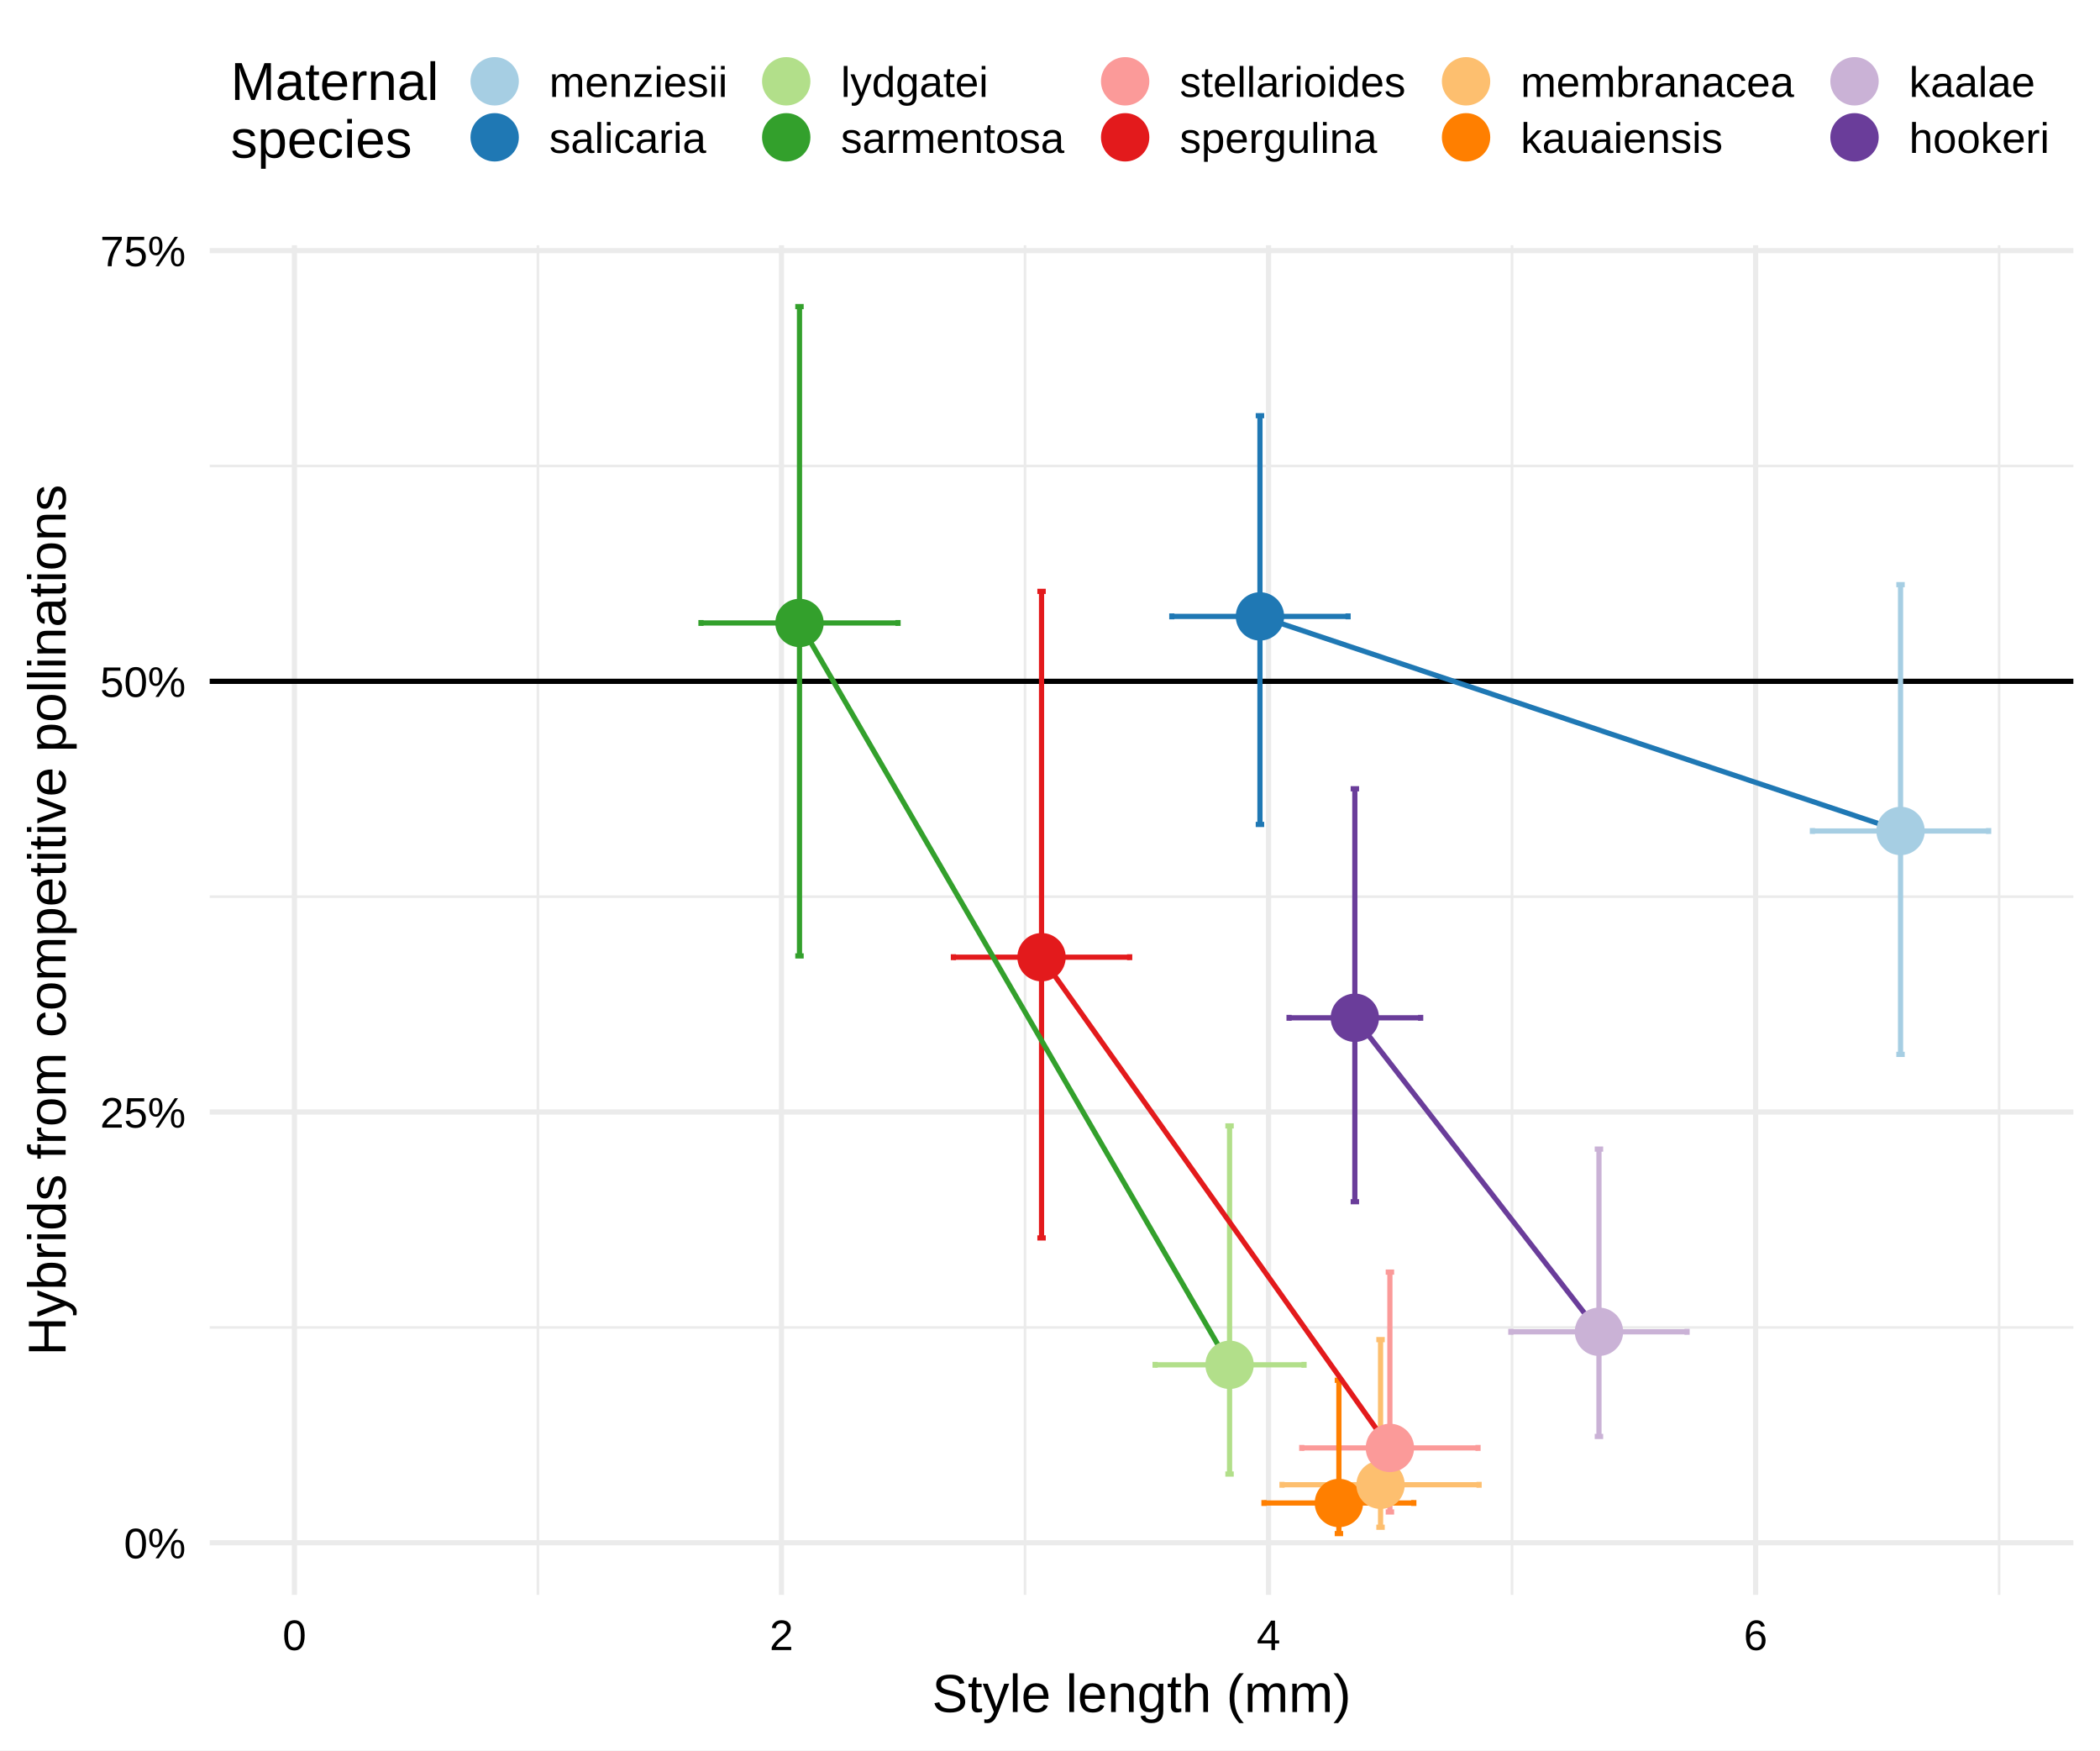
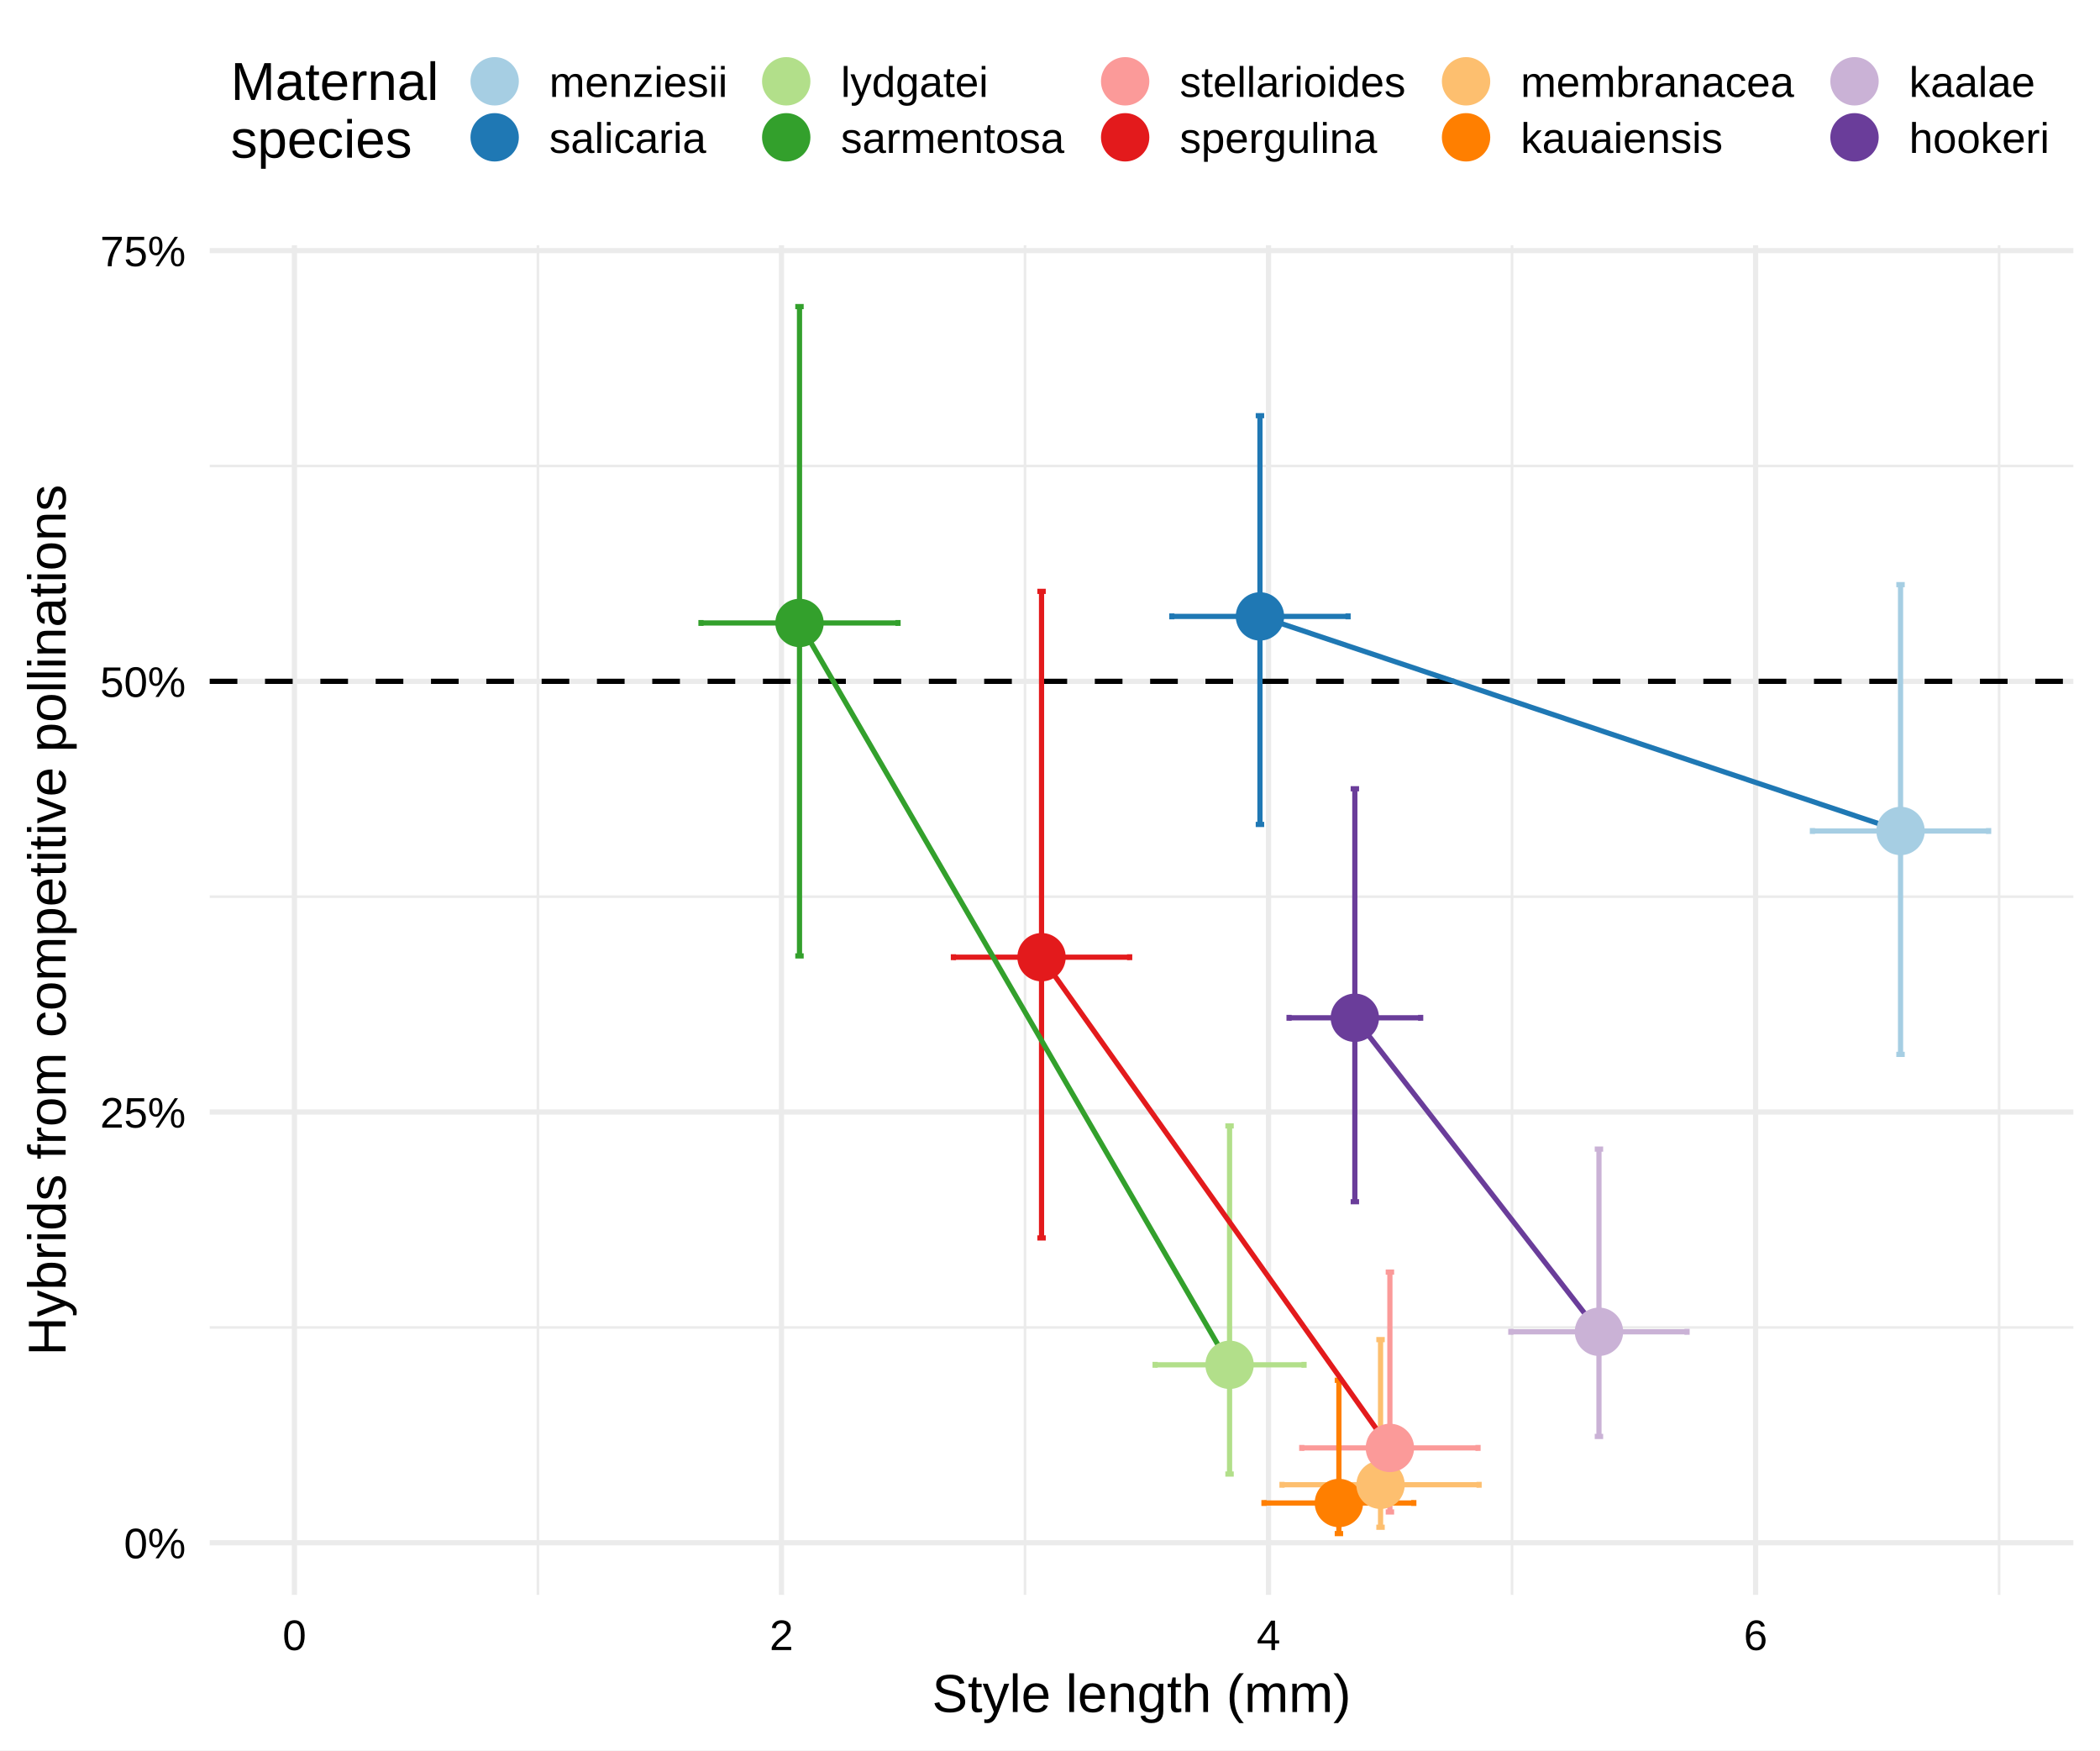
<svg xmlns="http://www.w3.org/2000/svg" class="svglite" width="432.00pt" height="360.00pt" viewBox="0 0 432.00 360.00">
  <defs>
    <style type="text/css">
    .svglite line, .svglite polyline, .svglite polygon, .svglite path, .svglite rect, .svglite circle {
      fill: none;
      stroke: #000000;
      stroke-linecap: round;
      stroke-linejoin: round;
      stroke-miterlimit: 10.00;
    }
    .svglite text {
      white-space: pre;
    }
  </style>
  </defs>
  <rect width="100%" height="100%" style="stroke: none; fill: #FFFFFF;" />
  <defs>
    <clipPath id="cpMC4wMHw0MzIuMDB8MC4wMHwzNjAuMDA=">
      <rect x="0.00" y="0.00" width="432.00" height="360.00" />
    </clipPath>
  </defs>
  <g clip-path="url(#cpMC4wMHw0MzIuMDB8MC4wMHwzNjAuMDA=)">
</g>
  <defs>
    <clipPath id="cpNDMuMTR8NDI2LjUyfDUwLjQ0fDMyOC4wMQ==">
      <rect x="43.14" y="50.44" width="383.38" height="277.58" />
    </clipPath>
  </defs>
  <g clip-path="url(#cpNDMuMTR8NDI2LjUyfDUwLjQ0fDMyOC4wMQ==)">
    <polyline points="43.14,273.00 426.52,273.00 " style="stroke-width: 0.53; stroke: #EBEBEB; stroke-linecap: butt;" />
    <polyline points="43.14,184.41 426.52,184.41 " style="stroke-width: 0.53; stroke: #EBEBEB; stroke-linecap: butt;" />
    <polyline points="43.14,95.83 426.52,95.83 " style="stroke-width: 0.53; stroke: #EBEBEB; stroke-linecap: butt;" />
    <polyline points="110.66,328.01 110.66,50.44 " style="stroke-width: 0.53; stroke: #EBEBEB; stroke-linecap: butt;" />
    <polyline points="210.86,328.01 210.86,50.44 " style="stroke-width: 0.53; stroke: #EBEBEB; stroke-linecap: butt;" />
    <polyline points="311.05,328.01 311.05,50.44 " style="stroke-width: 0.53; stroke: #EBEBEB; stroke-linecap: butt;" />
    <polyline points="411.24,328.01 411.24,50.44 " style="stroke-width: 0.53; stroke: #EBEBEB; stroke-linecap: butt;" />
    <polyline points="43.14,317.29 426.52,317.29 " style="stroke-width: 1.07; stroke: #EBEBEB; stroke-linecap: butt;" />
    <polyline points="43.14,228.70 426.52,228.70 " style="stroke-width: 1.07; stroke: #EBEBEB; stroke-linecap: butt;" />
    <polyline points="43.14,140.12 426.52,140.12 " style="stroke-width: 1.07; stroke: #EBEBEB; stroke-linecap: butt;" />
    <polyline points="43.14,51.54 426.52,51.54 " style="stroke-width: 1.07; stroke: #EBEBEB; stroke-linecap: butt;" />
    <polyline points="60.57,328.01 60.57,50.44 " style="stroke-width: 1.07; stroke: #EBEBEB; stroke-linecap: butt;" />
    <polyline points="160.76,328.01 160.76,50.44 " style="stroke-width: 1.07; stroke: #EBEBEB; stroke-linecap: butt;" />
    <polyline points="260.95,328.01 260.95,50.44 " style="stroke-width: 1.07; stroke: #EBEBEB; stroke-linecap: butt;" />
    <polyline points="361.15,328.01 361.15,50.44 " style="stroke-width: 1.07; stroke: #EBEBEB; stroke-linecap: butt;" />
-     <line x1="43.14" y1="140.12" x2="426.52" y2="140.12" style="stroke-width: 1.07; stroke-linecap: butt;" />
+     <line x1="43.14" y1="140.12" x2="426.52" y2="140.12" style="stroke-width: 1.07; stroke-dasharray: 5.69,5.69; stroke-linecap: butt;" />
    <polyline points="292.25,209.93 292.25,208.72 " style="stroke-width: 1.07; stroke: #6A3D9A; stroke-linecap: butt;" />
    <polyline points="292.25,209.32 265.18,209.32 " style="stroke-width: 1.07; stroke: #6A3D9A; stroke-linecap: butt;" />
    <polyline points="265.18,209.93 265.18,208.72 " style="stroke-width: 1.07; stroke: #6A3D9A; stroke-linecap: butt;" />
    <polyline points="347.05,274.51 347.05,273.30 " style="stroke-width: 1.07; stroke: #CAB2D6; stroke-linecap: butt;" />
    <polyline points="347.05,273.90 310.80,273.90 " style="stroke-width: 1.07; stroke: #CAB2D6; stroke-linecap: butt;" />
    <polyline points="310.80,274.51 310.80,273.30 " style="stroke-width: 1.07; stroke: #CAB2D6; stroke-linecap: butt;" />
    <polyline points="290.84,309.71 290.84,308.50 " style="stroke-width: 1.07; stroke: #FF7F00; stroke-linecap: butt;" />
    <polyline points="290.84,309.11 260.02,309.11 " style="stroke-width: 1.07; stroke: #FF7F00; stroke-linecap: butt;" />
    <polyline points="260.02,309.71 260.02,308.50 " style="stroke-width: 1.07; stroke: #FF7F00; stroke-linecap: butt;" />
    <polyline points="268.26,281.30 268.26,280.09 " style="stroke-width: 1.07; stroke: #B2DF8A; stroke-linecap: butt;" />
    <polyline points="268.26,280.69 237.62,280.69 " style="stroke-width: 1.07; stroke: #B2DF8A; stroke-linecap: butt;" />
    <polyline points="237.62,281.30 237.62,280.09 " style="stroke-width: 1.07; stroke: #B2DF8A; stroke-linecap: butt;" />
    <polyline points="304.27,305.97 304.27,304.76 " style="stroke-width: 1.07; stroke: #FDBF6F; stroke-linecap: butt;" />
    <polyline points="304.27,305.36 263.73,305.36 " style="stroke-width: 1.07; stroke: #FDBF6F; stroke-linecap: butt;" />
    <polyline points="263.73,305.97 263.73,304.76 " style="stroke-width: 1.07; stroke: #FDBF6F; stroke-linecap: butt;" />
    <polyline points="409.09,171.51 409.09,170.30 " style="stroke-width: 1.07; stroke: #A6CEE3; stroke-linecap: butt;" />
    <polyline points="409.09,170.90 372.84,170.90 " style="stroke-width: 1.07; stroke: #A6CEE3; stroke-linecap: butt;" />
    <polyline points="372.84,171.51 372.84,170.30 " style="stroke-width: 1.07; stroke: #A6CEE3; stroke-linecap: butt;" />
    <polyline points="277.32,127.38 277.32,126.16 " style="stroke-width: 1.07; stroke: #1F78B4; stroke-linecap: butt;" />
    <polyline points="277.32,126.77 241.06,126.77 " style="stroke-width: 1.07; stroke: #1F78B4; stroke-linecap: butt;" />
    <polyline points="241.06,127.38 241.06,126.16 " style="stroke-width: 1.07; stroke: #1F78B4; stroke-linecap: butt;" />
    <polyline points="184.74,128.72 184.74,127.51 " style="stroke-width: 1.07; stroke: #33A02C; stroke-linecap: butt;" />
    <polyline points="184.74,128.12 144.20,128.12 " style="stroke-width: 1.07; stroke: #33A02C; stroke-linecap: butt;" />
    <polyline points="144.20,128.72 144.20,127.51 " style="stroke-width: 1.07; stroke: #33A02C; stroke-linecap: butt;" />
    <polyline points="232.39,197.47 232.39,196.26 " style="stroke-width: 1.07; stroke: #E31A1C; stroke-linecap: butt;" />
    <polyline points="232.39,196.86 196.13,196.86 " style="stroke-width: 1.07; stroke: #E31A1C; stroke-linecap: butt;" />
    <polyline points="196.13,197.47 196.13,196.26 " style="stroke-width: 1.07; stroke: #E31A1C; stroke-linecap: butt;" />
    <polyline points="304.05,298.39 304.05,297.17 " style="stroke-width: 1.07; stroke: #FB9A99; stroke-linecap: butt;" />
    <polyline points="304.05,297.78 267.79,297.78 " style="stroke-width: 1.07; stroke: #FB9A99; stroke-linecap: butt;" />
    <polyline points="267.79,298.39 267.79,297.17 " style="stroke-width: 1.07; stroke: #FB9A99; stroke-linecap: butt;" />
    <polyline points="277.85,162.22 279.58,162.22 " style="stroke-width: 1.07; stroke: #6A3D9A; stroke-linecap: butt;" />
    <polyline points="278.71,162.22 278.71,247.15 " style="stroke-width: 1.07; stroke: #6A3D9A; stroke-linecap: butt;" />
    <polyline points="277.85,247.15 279.58,247.15 " style="stroke-width: 1.07; stroke: #6A3D9A; stroke-linecap: butt;" />
    <polyline points="328.06,236.33 329.79,236.33 " style="stroke-width: 1.07; stroke: #CAB2D6; stroke-linecap: butt;" />
    <polyline points="328.93,236.33 328.93,295.43 " style="stroke-width: 1.07; stroke: #CAB2D6; stroke-linecap: butt;" />
    <polyline points="328.06,295.43 329.79,295.43 " style="stroke-width: 1.07; stroke: #CAB2D6; stroke-linecap: butt;" />
    <polyline points="274.57,283.87 276.30,283.87 " style="stroke-width: 1.07; stroke: #FF7F00; stroke-linecap: butt;" />
    <polyline points="275.43,283.87 275.43,315.40 " style="stroke-width: 1.07; stroke: #FF7F00; stroke-linecap: butt;" />
    <polyline points="274.57,315.40 276.30,315.40 " style="stroke-width: 1.07; stroke: #FF7F00; stroke-linecap: butt;" />
    <polyline points="252.07,231.56 253.80,231.56 " style="stroke-width: 1.07; stroke: #B2DF8A; stroke-linecap: butt;" />
    <polyline points="252.94,231.56 252.94,303.15 " style="stroke-width: 1.07; stroke: #B2DF8A; stroke-linecap: butt;" />
    <polyline points="252.07,303.15 253.80,303.15 " style="stroke-width: 1.07; stroke: #B2DF8A; stroke-linecap: butt;" />
    <polyline points="283.13,275.51 284.86,275.51 " style="stroke-width: 1.07; stroke: #FDBF6F; stroke-linecap: butt;" />
    <polyline points="284.00,275.51 284.00,314.10 " style="stroke-width: 1.07; stroke: #FDBF6F; stroke-linecap: butt;" />
    <polyline points="283.13,314.10 284.86,314.10 " style="stroke-width: 1.07; stroke: #FDBF6F; stroke-linecap: butt;" />
    <polyline points="390.10,120.24 391.83,120.24 " style="stroke-width: 1.07; stroke: #A6CEE3; stroke-linecap: butt;" />
    <polyline points="390.97,120.24 390.97,216.85 " style="stroke-width: 1.07; stroke: #A6CEE3; stroke-linecap: butt;" />
    <polyline points="390.10,216.85 391.83,216.85 " style="stroke-width: 1.07; stroke: #A6CEE3; stroke-linecap: butt;" />
    <polyline points="258.32,85.49 260.06,85.49 " style="stroke-width: 1.07; stroke: #1F78B4; stroke-linecap: butt;" />
    <polyline points="259.19,85.49 259.19,169.56 " style="stroke-width: 1.07; stroke: #1F78B4; stroke-linecap: butt;" />
    <polyline points="258.32,169.56 260.06,169.56 " style="stroke-width: 1.07; stroke: #1F78B4; stroke-linecap: butt;" />
    <polyline points="163.60,63.05 165.33,63.05 " style="stroke-width: 1.07; stroke: #33A02C; stroke-linecap: butt;" />
    <polyline points="164.47,63.05 164.47,196.60 " style="stroke-width: 1.07; stroke: #33A02C; stroke-linecap: butt;" />
    <polyline points="163.60,196.60 165.33,196.60 " style="stroke-width: 1.07; stroke: #33A02C; stroke-linecap: butt;" />
    <polyline points="213.40,121.62 215.13,121.62 " style="stroke-width: 1.07; stroke: #E31A1C; stroke-linecap: butt;" />
    <polyline points="214.26,121.62 214.26,254.60 " style="stroke-width: 1.07; stroke: #E31A1C; stroke-linecap: butt;" />
    <polyline points="213.40,254.60 215.13,254.60 " style="stroke-width: 1.07; stroke: #E31A1C; stroke-linecap: butt;" />
    <polyline points="285.06,261.62 286.79,261.62 " style="stroke-width: 1.07; stroke: #FB9A99; stroke-linecap: butt;" />
    <polyline points="285.92,261.62 285.92,310.95 " style="stroke-width: 1.07; stroke: #FB9A99; stroke-linecap: butt;" />
    <polyline points="285.06,310.95 286.79,310.95 " style="stroke-width: 1.07; stroke: #FB9A99; stroke-linecap: butt;" />
    <line x1="259.19" y1="126.77" x2="390.97" y2="170.90" style="stroke-width: 1.07; stroke: #1F78B4; stroke-linecap: butt;" />
    <line x1="164.47" y1="128.12" x2="252.94" y2="280.69" style="stroke-width: 1.07; stroke: #33A02C; stroke-linecap: butt;" />
    <line x1="214.26" y1="196.86" x2="285.92" y2="297.78" style="stroke-width: 1.07; stroke: #E31A1C; stroke-linecap: butt;" />
    <line x1="275.43" y1="309.11" x2="284.00" y2="305.36" style="stroke-width: 1.07; stroke: #FF7F00; stroke-linecap: butt;" />
    <line x1="278.71" y1="209.32" x2="328.93" y2="273.90" style="stroke-width: 1.07; stroke: #6A3D9A; stroke-linecap: butt;" />
    <circle cx="278.71" cy="209.32" r="4.62" style="stroke-width: 0.71; stroke: #6A3D9A; fill: #6A3D9A;" />
    <circle cx="328.93" cy="273.90" r="4.62" style="stroke-width: 0.71; stroke: #CAB2D6; fill: #CAB2D6;" />
    <circle cx="275.43" cy="309.11" r="4.62" style="stroke-width: 0.71; stroke: #FF7F00; fill: #FF7F00;" />
    <circle cx="252.94" cy="280.69" r="4.62" style="stroke-width: 0.71; stroke: #B2DF8A; fill: #B2DF8A;" />
    <circle cx="284.00" cy="305.36" r="4.62" style="stroke-width: 0.71; stroke: #FDBF6F; fill: #FDBF6F;" />
    <circle cx="390.97" cy="170.90" r="4.62" style="stroke-width: 0.71; stroke: #A6CEE3; fill: #A6CEE3;" />
    <circle cx="259.19" cy="126.77" r="4.62" style="stroke-width: 0.71; stroke: #1F78B4; fill: #1F78B4;" />
    <circle cx="164.47" cy="128.12" r="4.62" style="stroke-width: 0.71; stroke: #33A02C; fill: #33A02C;" />
    <circle cx="214.26" cy="196.86" r="4.62" style="stroke-width: 0.71; stroke: #E31A1C; fill: #E31A1C;" />
    <circle cx="285.92" cy="297.78" r="4.62" style="stroke-width: 0.71; stroke: #FB9A99; fill: #FB9A99;" />
  </g>
  <g clip-path="url(#cpMC4wMHw0MzIuMDB8MC4wMHwzNjAuMDA=)">
    <text x="38.21" y="320.49" text-anchor="end" style="font-size: 8.80px; font-family: &quot;Arial&quot;;">0%</text>
    <text x="38.21" y="231.91" text-anchor="end" style="font-size: 8.80px; font-family: &quot;Arial&quot;;">25%</text>
    <text x="38.21" y="143.33" text-anchor="end" style="font-size: 8.80px; font-family: &quot;Arial&quot;;">50%</text>
    <text x="38.21" y="54.75" text-anchor="end" style="font-size: 8.80px; font-family: &quot;Arial&quot;;">75%</text>
    <text x="60.57" y="339.36" text-anchor="middle" style="font-size: 8.80px; font-family: &quot;Arial&quot;;">0</text>
    <text x="160.76" y="339.36" text-anchor="middle" style="font-size: 8.80px; font-family: &quot;Arial&quot;;">2</text>
    <text x="260.95" y="339.36" text-anchor="middle" style="font-size: 8.80px; font-family: &quot;Arial&quot;;">4</text>
    <text x="361.15" y="339.36" text-anchor="middle" style="font-size: 8.80px; font-family: &quot;Arial&quot;;">6</text>
    <text x="234.83" y="352.10" text-anchor="middle" style="font-size: 11.00px; font-family: &quot;Arial&quot;;">Style length (mm)</text>
    <text transform="translate(13.50,189.23) rotate(-90)" text-anchor="middle" style="font-size: 11.00px; font-family: &quot;Arial&quot;;">Hybrids from competitive pollinations</text>
    <text x="47.46" y="20.55" style="font-size: 11.00px; font-family: &quot;Arial&quot;;">Maternal</text>
    <text x="47.46" y="32.43" style="font-size: 11.00px; font-family: &quot;Arial&quot;;">species</text>
    <line x1="97.15" y1="16.72" x2="106.37" y2="16.72" style="stroke-width: 1.07; stroke: #A6CEE3; stroke-linecap: butt;" />
    <line x1="97.15" y1="16.72" x2="106.37" y2="16.72" style="stroke-width: 1.07; stroke: #A6CEE3; stroke-linecap: butt;" />
    <line x1="97.15" y1="16.72" x2="106.37" y2="16.72" style="stroke-width: 1.07; stroke: #A6CEE3; stroke-linecap: butt;" />
    <circle cx="101.76" cy="16.72" r="4.62" style="stroke-width: 0.71; stroke: #A6CEE3; fill: #A6CEE3;" />
    <line x1="97.15" y1="28.24" x2="106.37" y2="28.24" style="stroke-width: 1.07; stroke: #1F78B4; stroke-linecap: butt;" />
    <line x1="97.15" y1="28.24" x2="106.37" y2="28.24" style="stroke-width: 1.07; stroke: #1F78B4; stroke-linecap: butt;" />
    <line x1="97.15" y1="28.24" x2="106.37" y2="28.24" style="stroke-width: 1.07; stroke: #1F78B4; stroke-linecap: butt;" />
    <circle cx="101.76" cy="28.24" r="4.62" style="stroke-width: 0.71; stroke: #1F78B4; fill: #1F78B4;" />
    <line x1="157.14" y1="16.72" x2="166.35" y2="16.72" style="stroke-width: 1.07; stroke: #B2DF8A; stroke-linecap: butt;" />
    <line x1="157.14" y1="16.72" x2="166.35" y2="16.72" style="stroke-width: 1.07; stroke: #B2DF8A; stroke-linecap: butt;" />
    <line x1="157.14" y1="16.72" x2="166.35" y2="16.72" style="stroke-width: 1.07; stroke: #B2DF8A; stroke-linecap: butt;" />
    <circle cx="161.74" cy="16.72" r="4.62" style="stroke-width: 0.71; stroke: #B2DF8A; fill: #B2DF8A;" />
    <line x1="157.14" y1="28.24" x2="166.35" y2="28.24" style="stroke-width: 1.07; stroke: #33A02C; stroke-linecap: butt;" />
    <line x1="157.14" y1="28.24" x2="166.35" y2="28.24" style="stroke-width: 1.07; stroke: #33A02C; stroke-linecap: butt;" />
    <line x1="157.14" y1="28.24" x2="166.35" y2="28.24" style="stroke-width: 1.07; stroke: #33A02C; stroke-linecap: butt;" />
    <circle cx="161.74" cy="28.24" r="4.62" style="stroke-width: 0.71; stroke: #33A02C; fill: #33A02C;" />
    <line x1="226.86" y1="16.72" x2="236.07" y2="16.72" style="stroke-width: 1.07; stroke: #FB9A99; stroke-linecap: butt;" />
    <line x1="226.86" y1="16.72" x2="236.07" y2="16.72" style="stroke-width: 1.07; stroke: #FB9A99; stroke-linecap: butt;" />
    <line x1="226.86" y1="16.72" x2="236.07" y2="16.72" style="stroke-width: 1.07; stroke: #FB9A99; stroke-linecap: butt;" />
    <circle cx="231.46" cy="16.72" r="4.62" style="stroke-width: 0.71; stroke: #FB9A99; fill: #FB9A99;" />
    <line x1="226.86" y1="28.24" x2="236.07" y2="28.24" style="stroke-width: 1.07; stroke: #E31A1C; stroke-linecap: butt;" />
    <line x1="226.86" y1="28.24" x2="236.07" y2="28.24" style="stroke-width: 1.07; stroke: #E31A1C; stroke-linecap: butt;" />
    <line x1="226.86" y1="28.24" x2="236.07" y2="28.24" style="stroke-width: 1.07; stroke: #E31A1C; stroke-linecap: butt;" />
    <circle cx="231.46" cy="28.24" r="4.62" style="stroke-width: 0.71; stroke: #E31A1C; fill: #E31A1C;" />
    <line x1="296.98" y1="16.72" x2="306.20" y2="16.72" style="stroke-width: 1.07; stroke: #FDBF6F; stroke-linecap: butt;" />
    <line x1="296.98" y1="16.72" x2="306.20" y2="16.72" style="stroke-width: 1.07; stroke: #FDBF6F; stroke-linecap: butt;" />
    <line x1="296.98" y1="16.72" x2="306.20" y2="16.72" style="stroke-width: 1.07; stroke: #FDBF6F; stroke-linecap: butt;" />
    <circle cx="301.59" cy="16.72" r="4.62" style="stroke-width: 0.71; stroke: #FDBF6F; fill: #FDBF6F;" />
    <line x1="296.98" y1="28.24" x2="306.20" y2="28.24" style="stroke-width: 1.07; stroke: #FF7F00; stroke-linecap: butt;" />
    <line x1="296.98" y1="28.24" x2="306.20" y2="28.24" style="stroke-width: 1.07; stroke: #FF7F00; stroke-linecap: butt;" />
    <line x1="296.98" y1="28.24" x2="306.20" y2="28.24" style="stroke-width: 1.07; stroke: #FF7F00; stroke-linecap: butt;" />
    <circle cx="301.59" cy="28.24" r="4.62" style="stroke-width: 0.71; stroke: #FF7F00; fill: #FF7F00;" />
    <line x1="376.89" y1="16.72" x2="386.10" y2="16.72" style="stroke-width: 1.07; stroke: #CAB2D6; stroke-linecap: butt;" />
    <line x1="376.89" y1="16.72" x2="386.10" y2="16.72" style="stroke-width: 1.07; stroke: #CAB2D6; stroke-linecap: butt;" />
    <line x1="376.89" y1="16.72" x2="386.10" y2="16.72" style="stroke-width: 1.07; stroke: #CAB2D6; stroke-linecap: butt;" />
    <circle cx="381.50" cy="16.72" r="4.62" style="stroke-width: 0.71; stroke: #CAB2D6; fill: #CAB2D6;" />
    <line x1="376.89" y1="28.24" x2="386.10" y2="28.24" style="stroke-width: 1.07; stroke: #6A3D9A; stroke-linecap: butt;" />
    <line x1="376.89" y1="28.24" x2="386.10" y2="28.24" style="stroke-width: 1.07; stroke: #6A3D9A; stroke-linecap: butt;" />
    <line x1="376.89" y1="28.24" x2="386.10" y2="28.24" style="stroke-width: 1.07; stroke: #6A3D9A; stroke-linecap: butt;" />
    <circle cx="381.50" cy="28.24" r="4.62" style="stroke-width: 0.71; stroke: #6A3D9A; fill: #6A3D9A;" />
    <text x="113.00" y="19.93" style="font-size: 8.80px; font-family: &quot;Arial&quot;;">menziesii</text>
    <text x="113.00" y="31.45" style="font-size: 8.80px; font-family: &quot;Arial&quot;;">salicaria</text>
    <text x="172.98" y="19.93" style="font-size: 8.80px; font-family: &quot;Arial&quot;;">lydgatei</text>
    <text x="172.98" y="31.45" style="font-size: 8.80px; font-family: &quot;Arial&quot;;">sarmentosa</text>
    <text x="242.70" y="19.93" style="font-size: 8.80px; font-family: &quot;Arial&quot;;">stellarioides</text>
    <text x="242.70" y="31.45" style="font-size: 8.80px; font-family: &quot;Arial&quot;;">spergulina</text>
    <text x="312.83" y="19.93" style="font-size: 8.80px; font-family: &quot;Arial&quot;;">membranacea</text>
    <text x="312.83" y="31.45" style="font-size: 8.80px; font-family: &quot;Arial&quot;;">kauaiensis</text>
    <text x="392.74" y="19.93" style="font-size: 8.80px; font-family: &quot;Arial&quot;;">kaalae</text>
    <text x="392.74" y="31.45" style="font-size: 8.80px; font-family: &quot;Arial&quot;;">hookeri</text>
  </g>
</svg>
